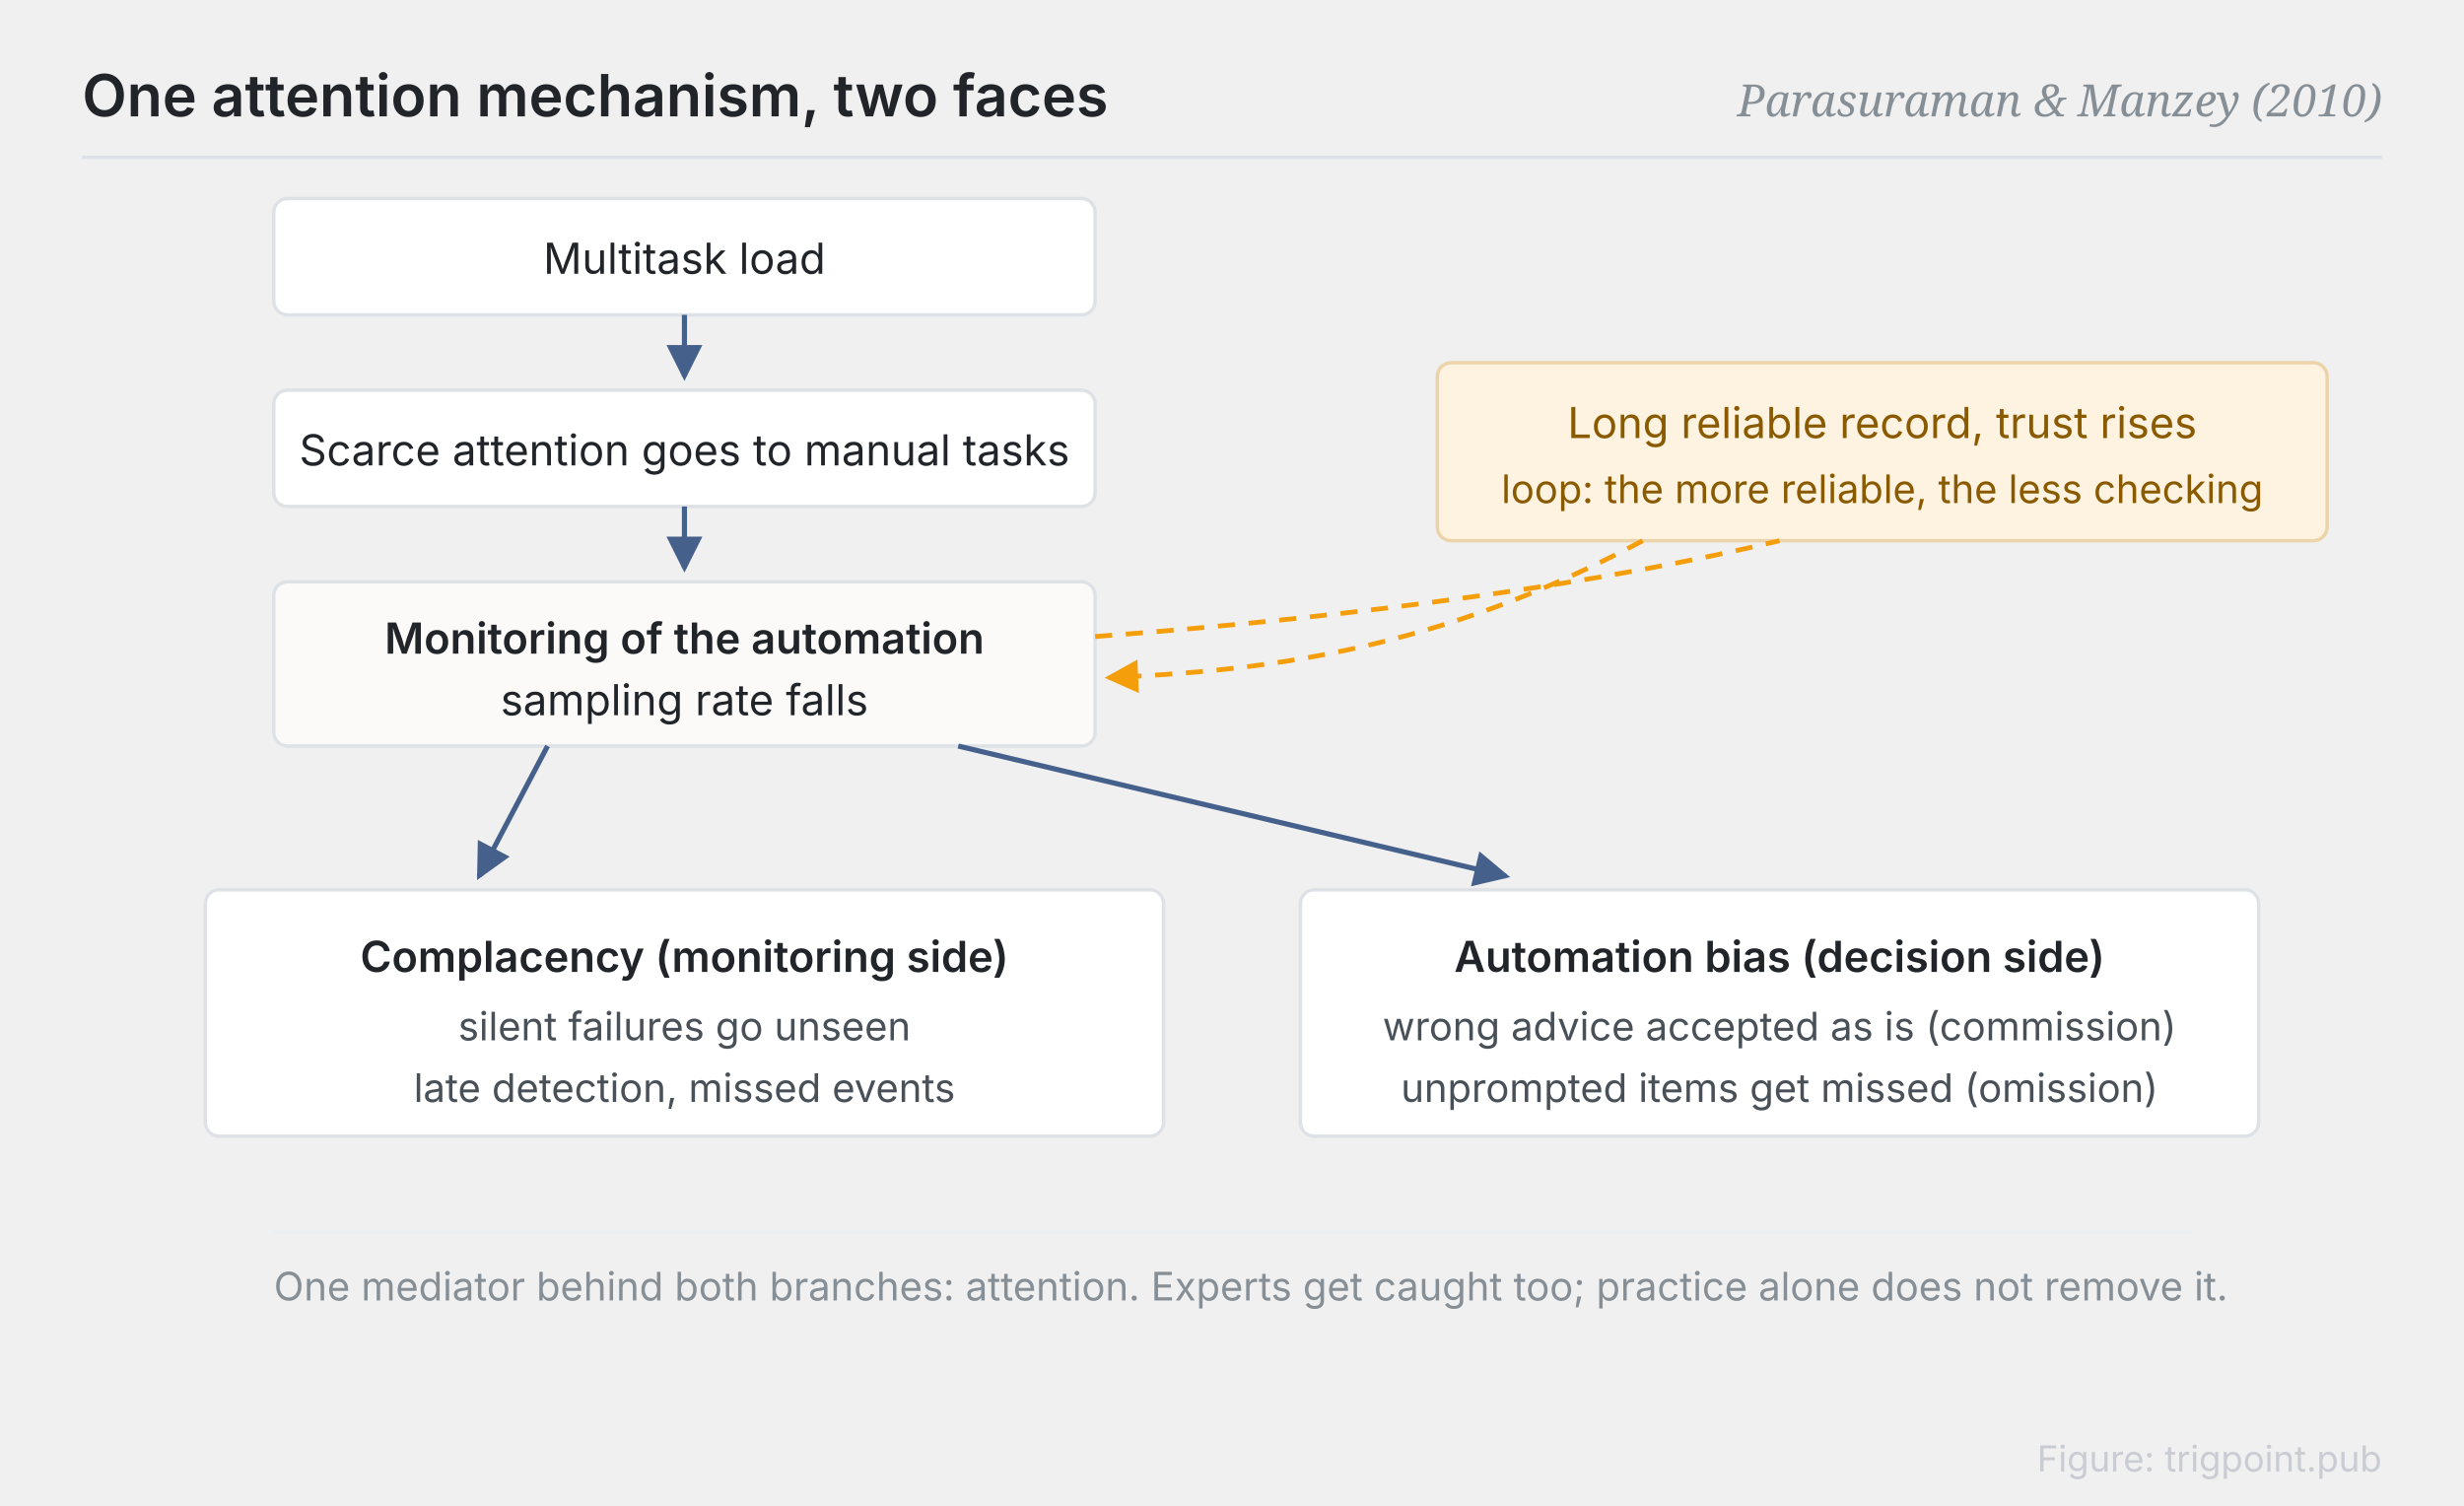
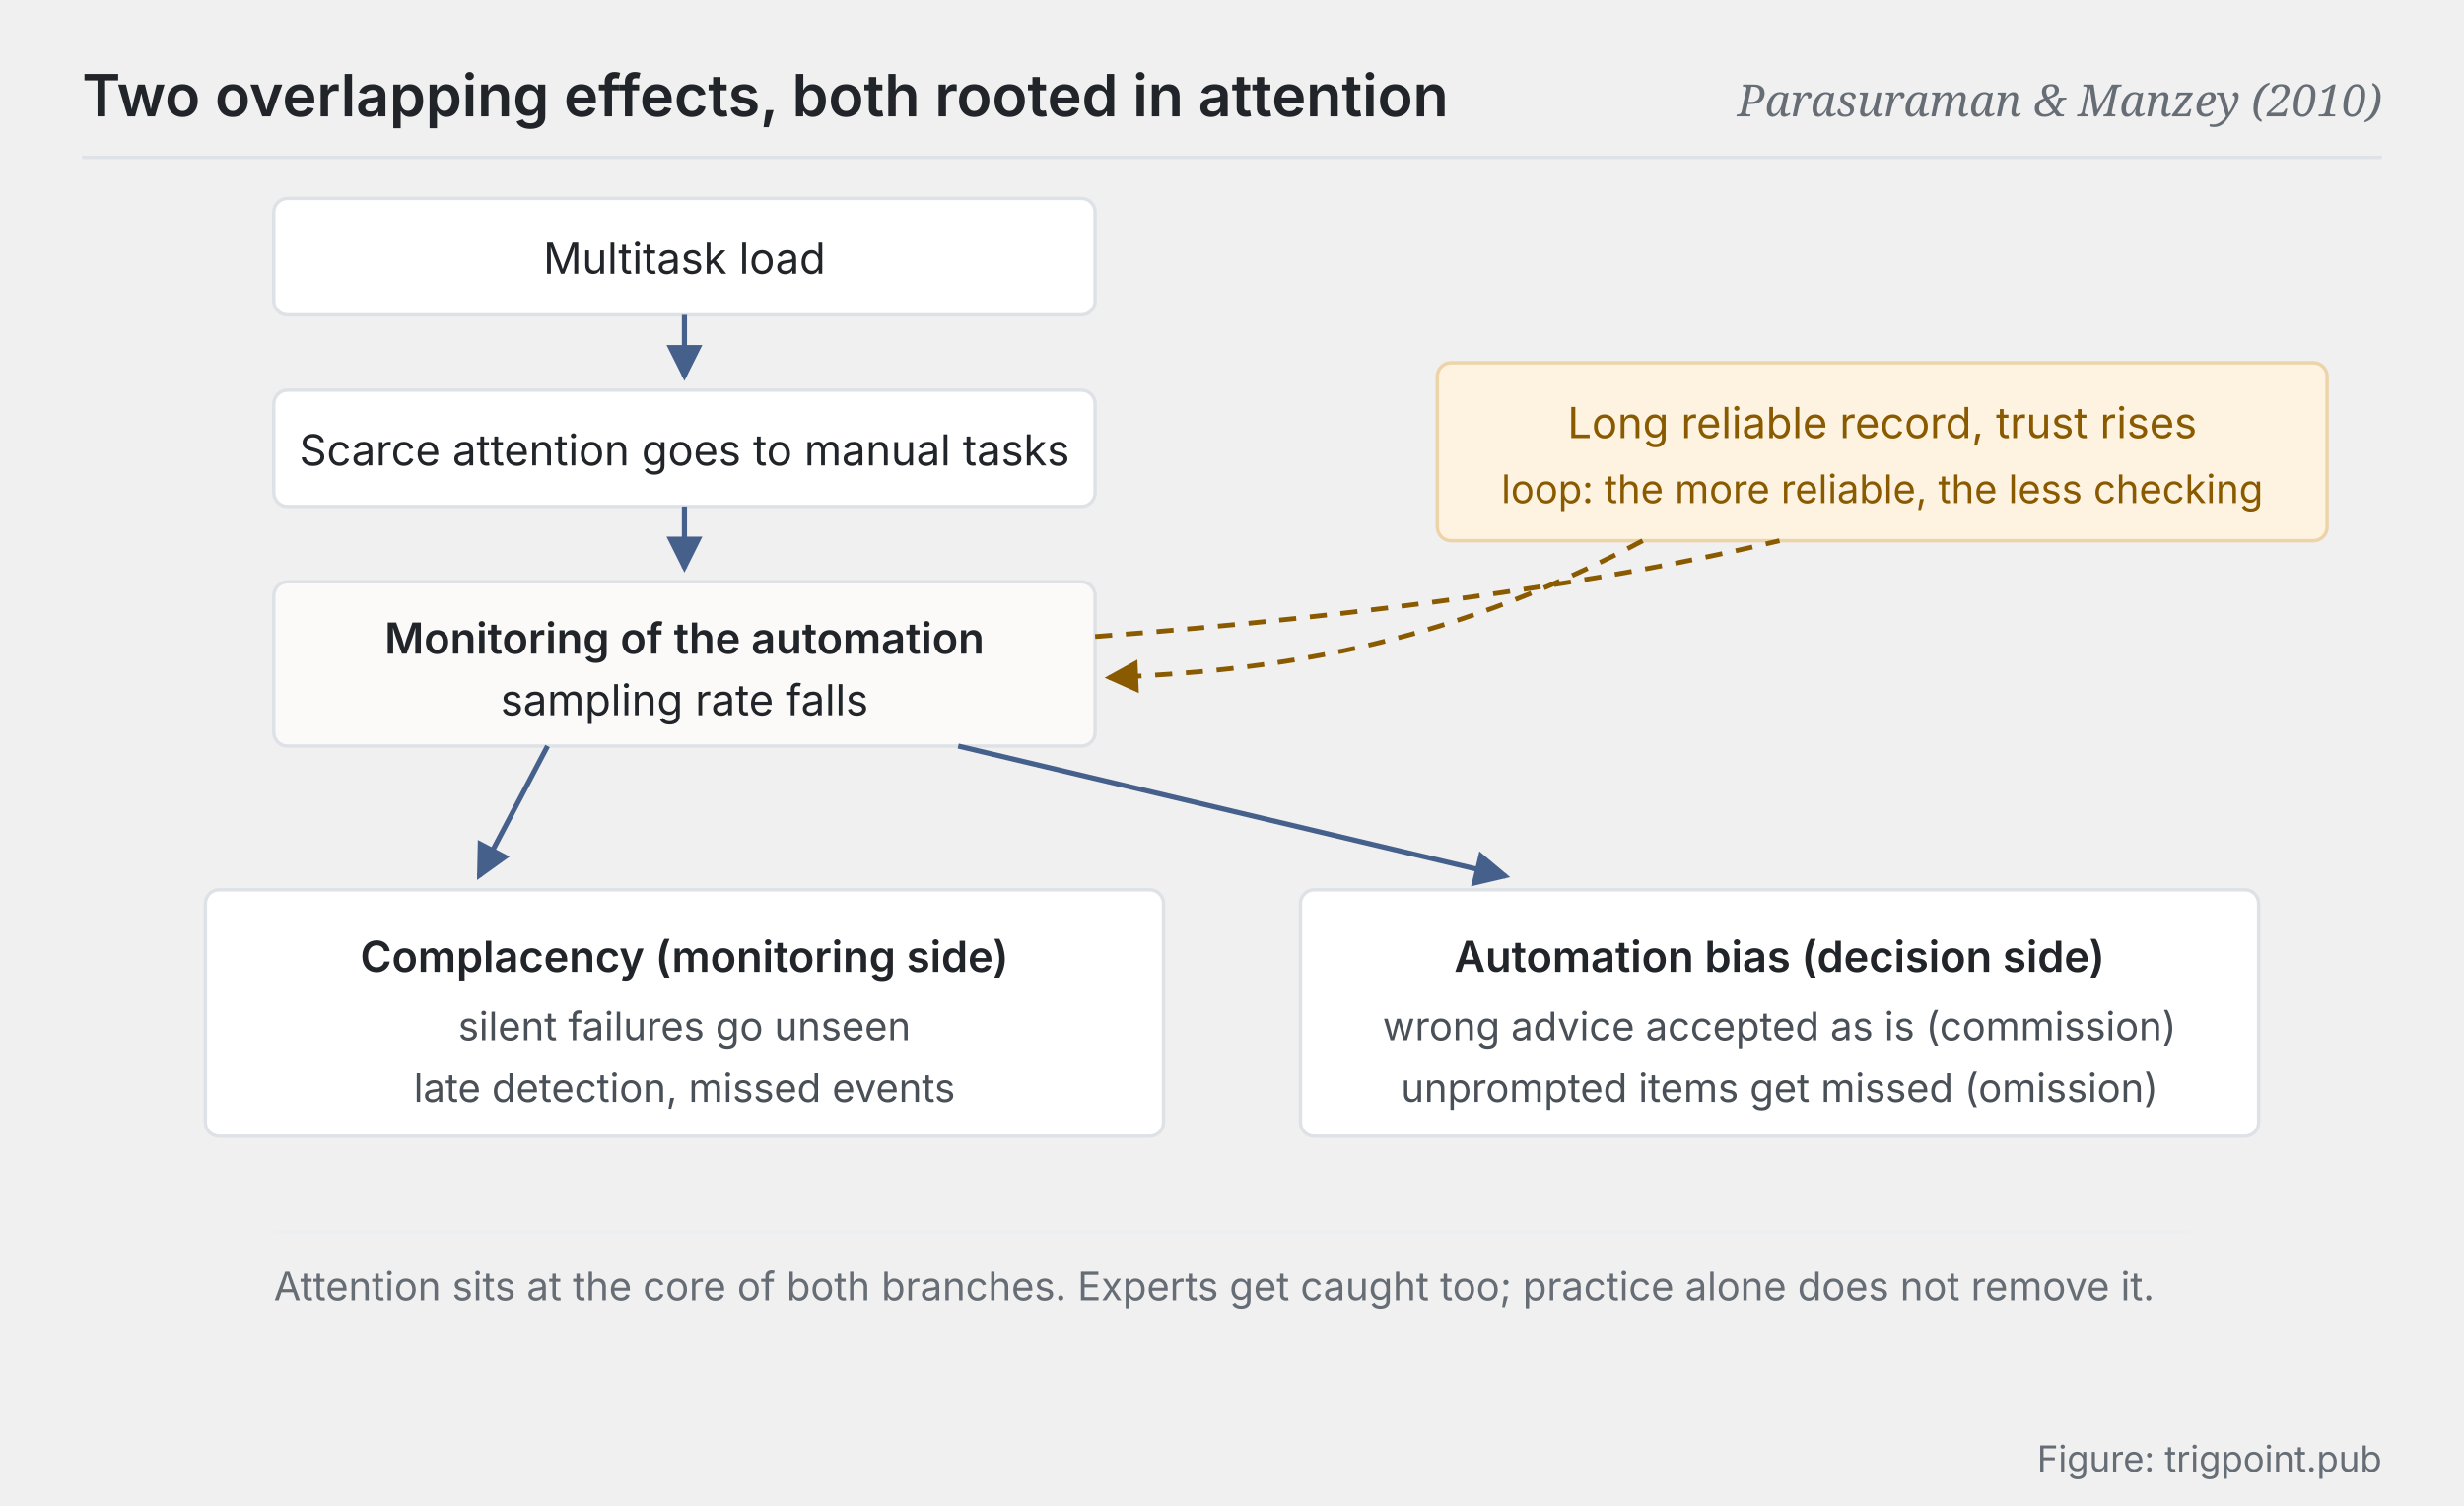
- <svg xmlns="http://www.w3.org/2000/svg" viewBox="0 0 720 440" role="img" aria-label="Attention mechanism uniting complacency and bias: multitask load lowers the monitoring sampling rate, branching into complacency on the monitoring side and automation bias on the decision side; high reliability forms a self-reinforcing loop">
+ <svg xmlns="http://www.w3.org/2000/svg" viewBox="0 0 720 440" role="img" aria-label="Attentional integration model of complacency and bias: multitask load lowers the monitoring sampling rate, branching into complacency on the monitoring side and automation bias on the decision side; high reliability forms a self-reinforcing loop">
  <defs>
    <marker id="arr-cp" viewBox="0 0 8 8" refX="7" refY="4" markerWidth="7" markerHeight="7" orient="auto">
      <path d="M0,0 L8,4 L0,8 z" fill="#46608c" />
    </marker>
    <marker id="arr-cp-a" viewBox="0 0 8 8" refX="7" refY="4" markerWidth="7" markerHeight="7" orient="auto">
-       <path d="M0,0 L8,4 L0,8 z" fill="#f59e0b" />
+       <path d="M0,0 L8,4 L0,8 z" fill="#8a5a00" />
    </marker>
  </defs>
-   <text x="24" y="34" font-family="Inter,'Noto Sans TC',sans-serif" font-size="17" font-weight="600" fill="#212529">One attention mechanism, two faces</text>
-   <text x="696" y="34" text-anchor="end" font-family="Georgia,'Noto Serif TC',serif" font-size="13" font-style="italic" fill="#868e96">Parasuraman &amp; Manzey (2010)</text>
+   <text x="24" y="34" font-family="Inter,'Noto Sans TC',sans-serif" font-size="17" font-weight="600" fill="#212529">Two overlapping effects, both rooted in attention</text>
+   <text x="696" y="34" text-anchor="end" font-family="Georgia,'Noto Serif TC',serif" font-size="13" font-style="italic" fill="#666d75">Parasuraman &amp; Manzey (2010)</text>
  <line x1="24" y1="46" x2="696" y2="46" stroke="#dee2e6" stroke-width="1" />
  <g font-family="Inter,'Noto Sans TC',sans-serif" font-size="12.5">
    <rect x="80" y="58" width="240" height="34" rx="4" fill="#ffffff" stroke="#dee2e6" />
    <text x="200" y="80" text-anchor="middle" fill="#212529">Multitask load</text>
    <line x1="200" y1="92" x2="200" y2="110" stroke="#46608c" stroke-width="1.5" marker-end="url(#arr-cp)" />
    <rect x="80" y="114" width="240" height="34" rx="4" fill="#ffffff" stroke="#dee2e6" />
    <text x="200" y="136" text-anchor="middle" fill="#212529">Scarce attention goes to manual tasks</text>
    <line x1="200" y1="148" x2="200" y2="166" stroke="#46608c" stroke-width="1.5" marker-end="url(#arr-cp)" />
    <rect x="80" y="170" width="240" height="48" rx="4" fill="#fbfaf8" stroke="#dee2e6" />
    <text x="200" y="191" text-anchor="middle" fill="#212529" font-weight="600">Monitoring of the automation</text>
    <text x="200" y="209" text-anchor="middle" fill="#212529">sampling rate falls</text>
    <rect x="420" y="106" width="260" height="52" rx="4" fill="#fdf3e0" stroke="#ecd3a8" />
    <text x="550" y="128" text-anchor="middle" fill="#8a5a00">Long reliable record, trust rises</text>
    <text x="550" y="147" text-anchor="middle" fill="#8a5a00" font-size="11.5">loop: the more reliable, the less checking</text>
-     <path d="M 320 186 C 400 180, 470 170, 520 158" fill="none" stroke="#f59e0b" stroke-width="1.4" stroke-dasharray="5 4" />
-     <path d="M 480 158 C 420 190, 370 196, 324 198" fill="none" stroke="#f59e0b" stroke-width="1.4" stroke-dasharray="5 4" marker-end="url(#arr-cp-a)" />
+     <path d="M 320 186 C 400 180, 470 170, 520 158" fill="none" stroke="#8a5a00" stroke-width="1.4" stroke-dasharray="5 4" />
+     <path d="M 480 158 C 420 190, 370 196, 324 198" fill="none" stroke="#8a5a00" stroke-width="1.4" stroke-dasharray="5 4" marker-end="url(#arr-cp-a)" />
    <line x1="160" y1="218" x2="140" y2="256" stroke="#46608c" stroke-width="1.5" marker-end="url(#arr-cp)" />
    <line x1="280" y1="218" x2="440" y2="256" stroke="#46608c" stroke-width="1.5" marker-end="url(#arr-cp)" />
    <rect x="60" y="260" width="280" height="72" rx="4" fill="#ffffff" stroke="#dee2e6" />
    <text x="200" y="284" text-anchor="middle" fill="#212529" font-weight="600">Complacency (monitoring side)</text>
    <text x="200" y="304" text-anchor="middle" fill="#495057" font-size="11.5">silent failures go unseen</text>
    <text x="200" y="322" text-anchor="middle" fill="#495057" font-size="11.5">late detection, missed events</text>
    <rect x="380" y="260" width="280" height="72" rx="4" fill="#ffffff" stroke="#dee2e6" />
    <text x="520" y="284" text-anchor="middle" fill="#212529" font-weight="600">Automation bias (decision side)</text>
    <text x="520" y="304" text-anchor="middle" fill="#495057" font-size="11.5">wrong advice accepted as is (commission)</text>
    <text x="520" y="322" text-anchor="middle" fill="#495057" font-size="11.5">unprompted items get missed (omission)</text>
    <line x1="80" y1="360" x2="640" y2="360" stroke="#eceff1" stroke-width="1" />
-     <text x="80" y="380" font-size="11.5" fill="#868e96">One mediator behind both branches: attention. Experts get caught too; practice alone does not remove it.</text>
-     <text x="696" y="430" text-anchor="end" font-size="10.5" fill="#c9ccd2">Figure: trigpoint.pub</text>
+     <text x="80" y="380" font-size="11.5" fill="#666d75">Attention sits at the core of both branches. Experts get caught too; practice alone does not remove it.</text>
+     <text x="696" y="430" text-anchor="end" font-size="10.5" fill="#666d75">Figure: trigpoint.pub</text>
  </g>
</svg>
